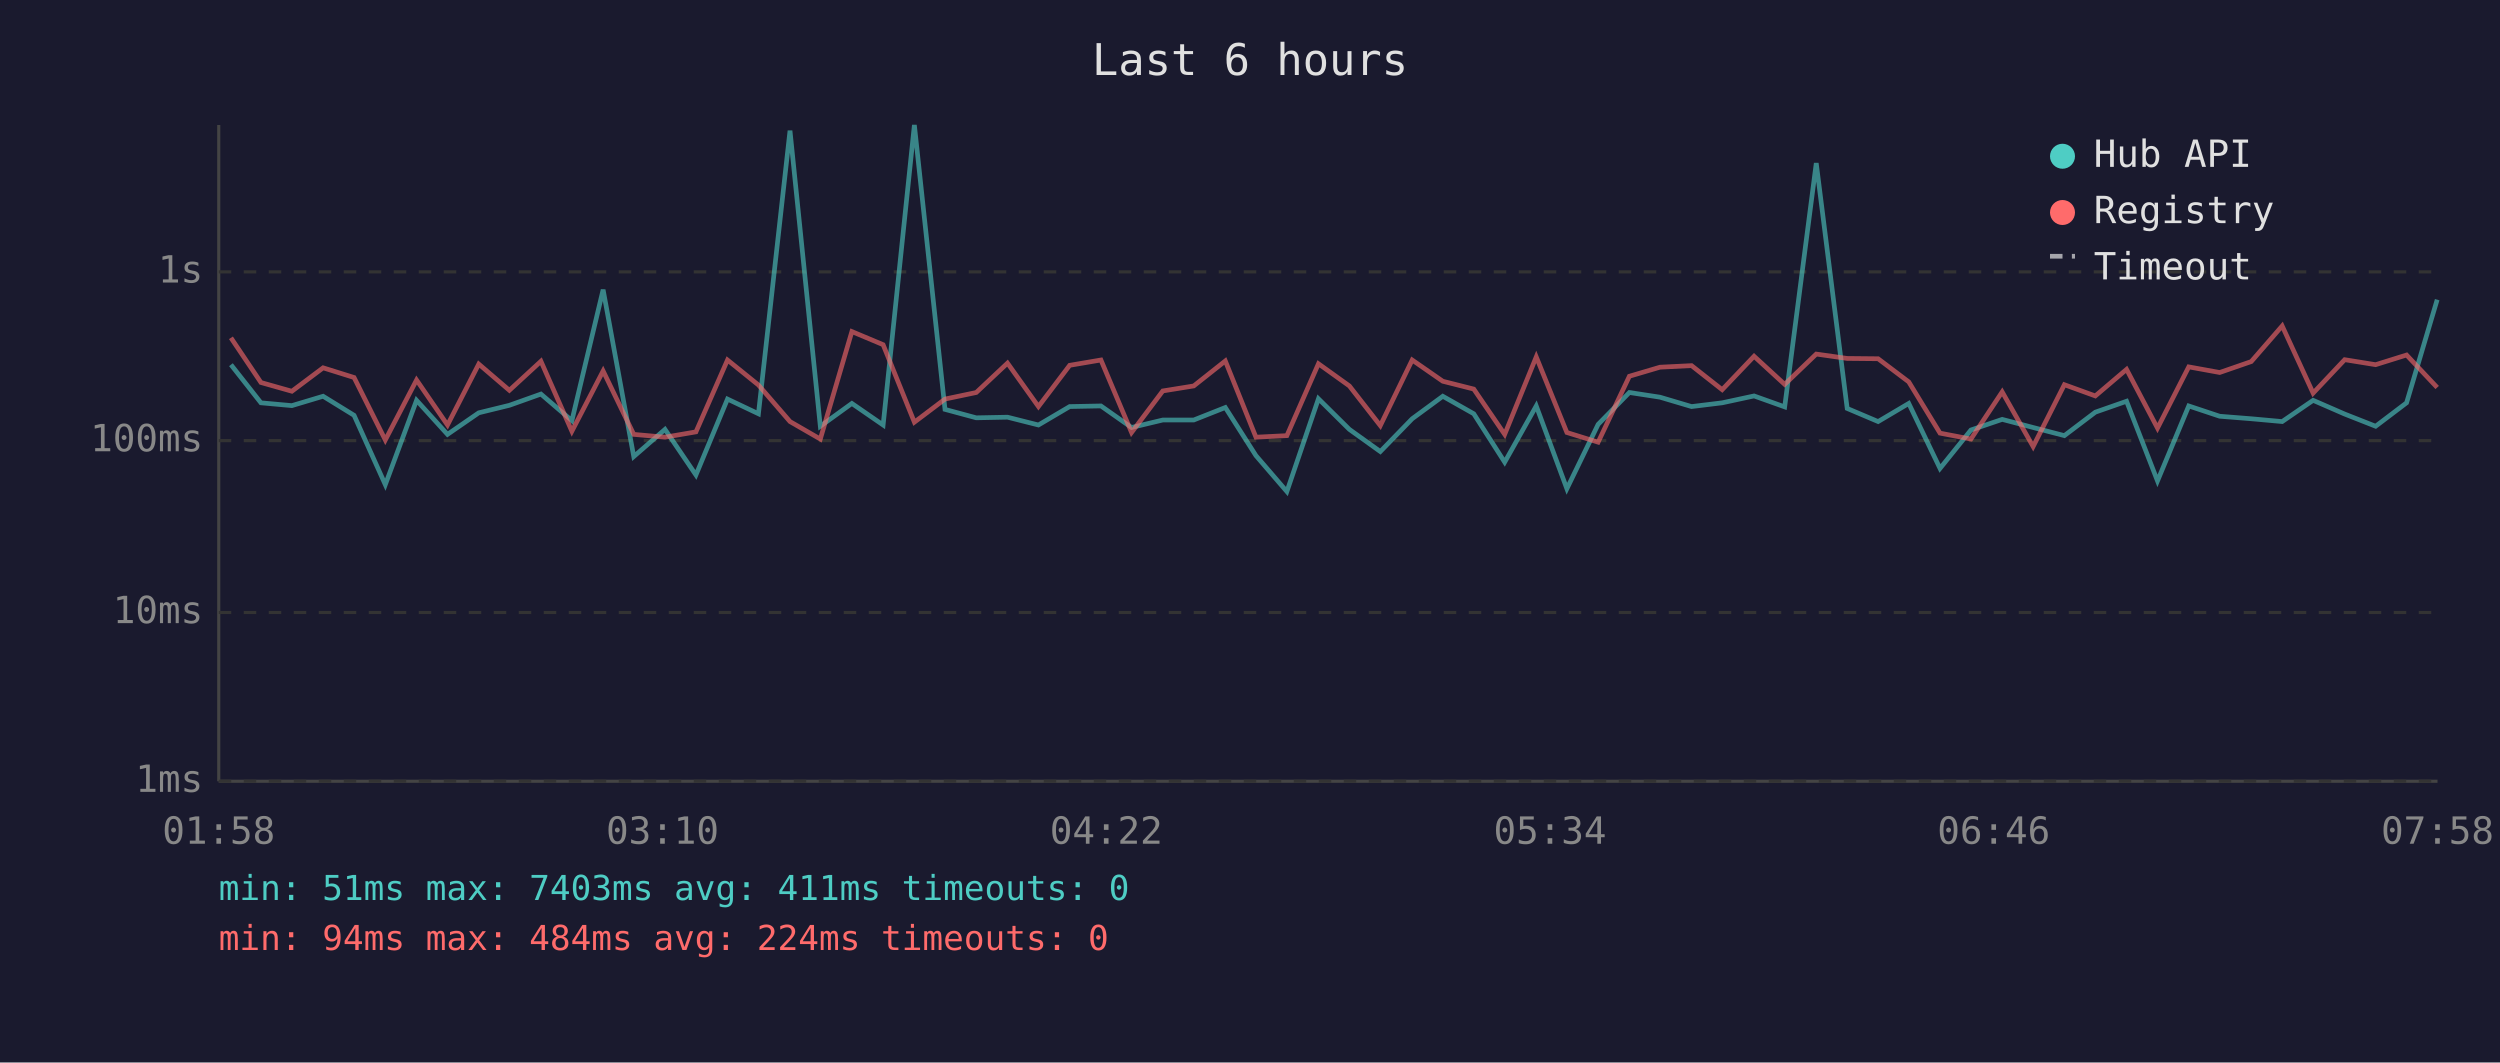
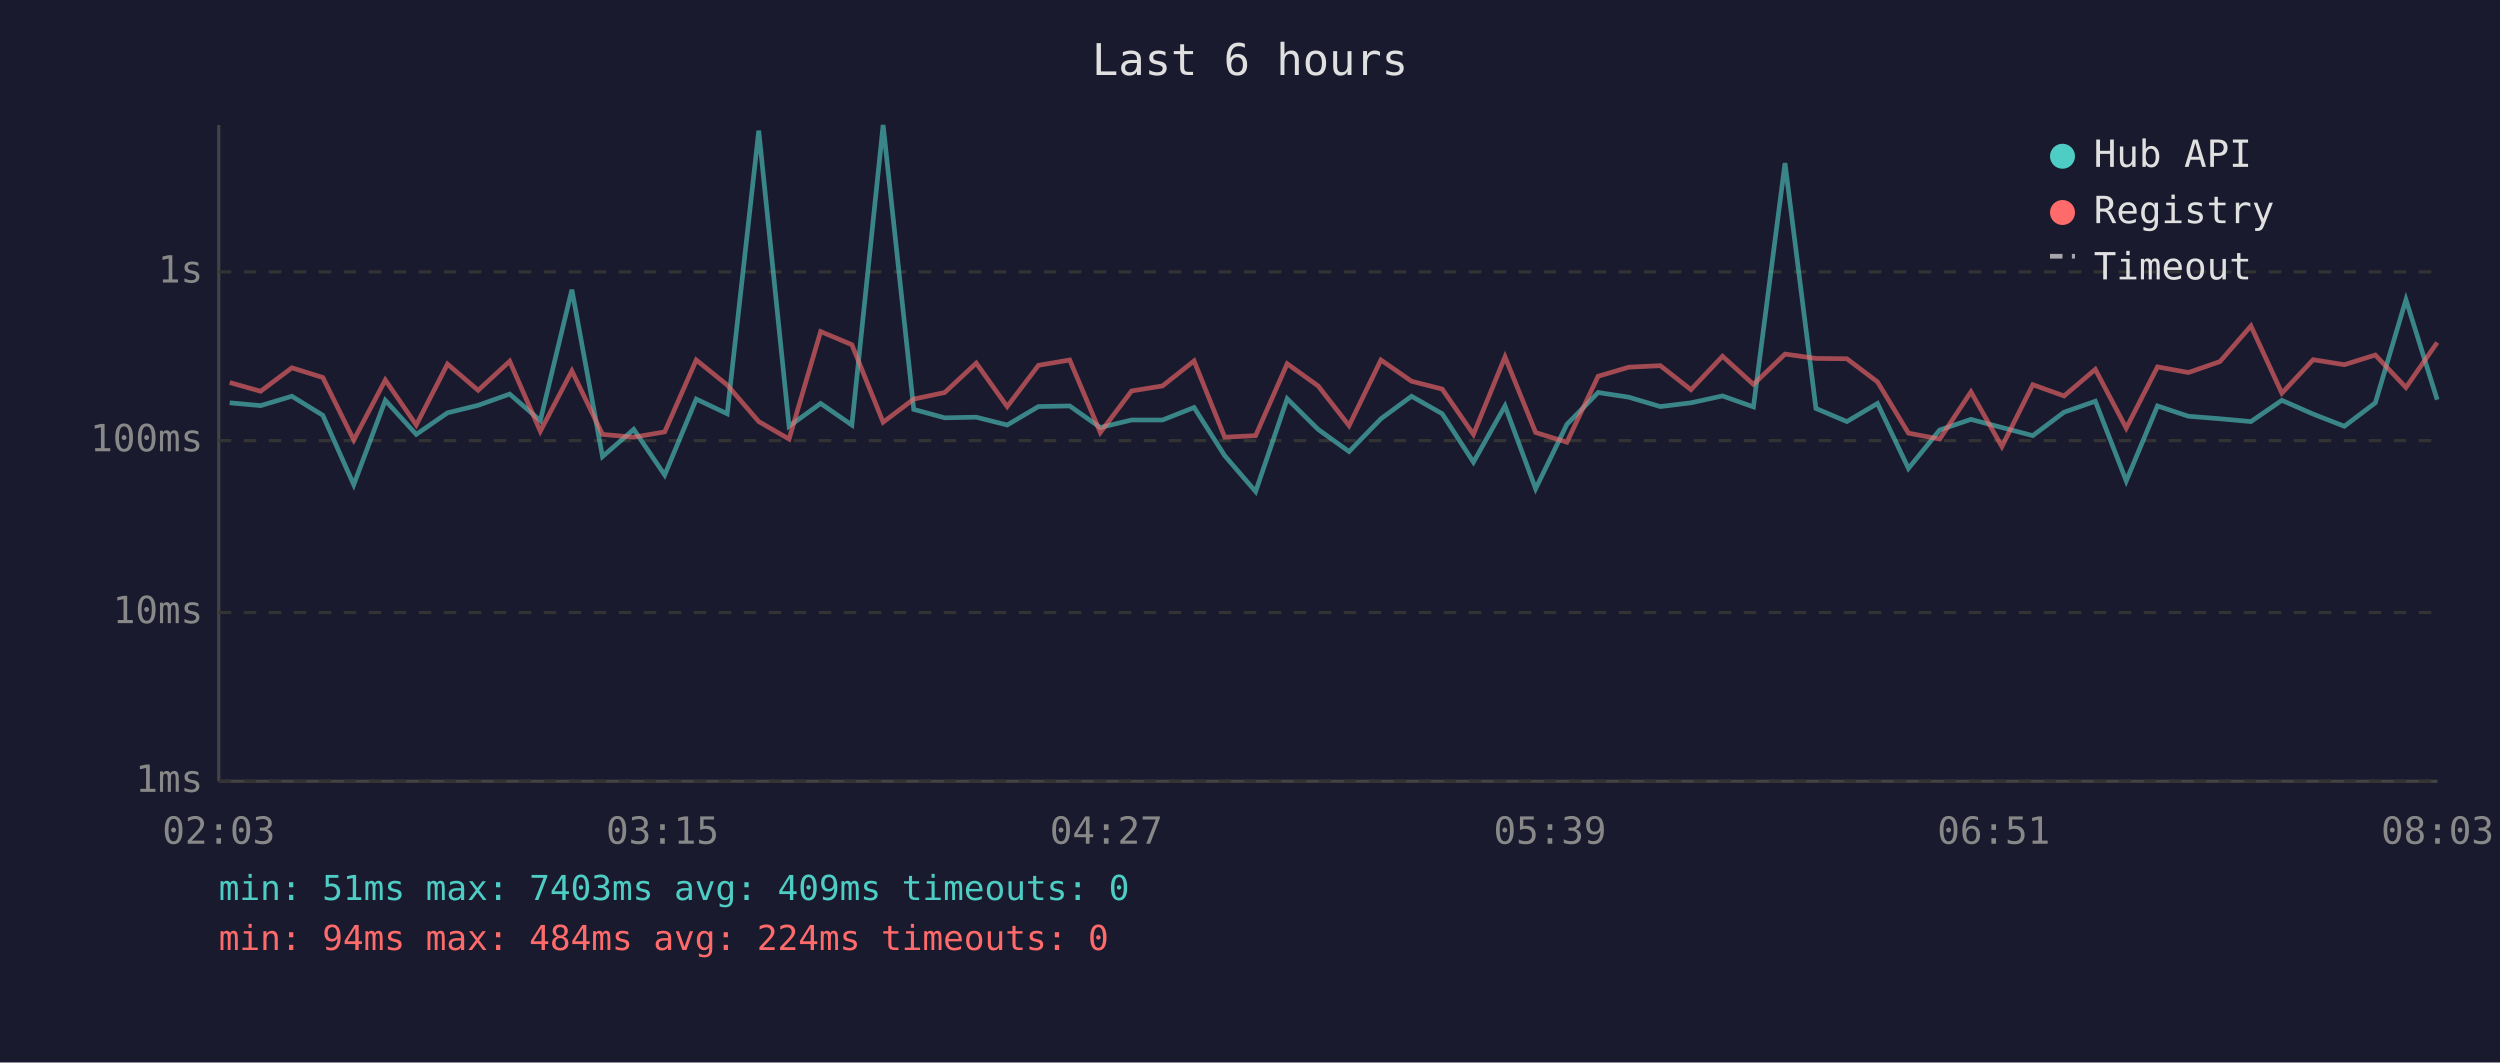
<svg xmlns="http://www.w3.org/2000/svg" viewBox="0 0 800 340" font-family="monospace" font-size="12">
  <rect width="800" height="340" fill="#1a1a2e" />
  <text x="400" y="24" fill="#e0e0e0" font-size="14" text-anchor="middle">Last 6 hours</text>
  <line x1="70" y1="40" x2="70" y2="250" stroke="#444" stroke-width="1" />
  <line x1="70" y1="250" x2="780" y2="250" stroke="#444" stroke-width="1" />
  <line x1="70" y1="250" x2="780" y2="250" stroke="#333" stroke-width="1" stroke-dasharray="4" />
  <text x="65" y="250" fill="#888" text-anchor="end" dominant-baseline="middle">1ms</text>
  <line x1="70" y1="196" x2="780" y2="196" stroke="#333" stroke-width="1" stroke-dasharray="4" />
  <text x="65" y="196" fill="#888" text-anchor="end" dominant-baseline="middle">10ms</text>
  <line x1="70" y1="141" x2="780" y2="141" stroke="#333" stroke-width="1" stroke-dasharray="4" />
  <text x="65" y="141" fill="#888" text-anchor="end" dominant-baseline="middle">100ms</text>
  <line x1="70" y1="87" x2="780" y2="87" stroke="#333" stroke-width="1" stroke-dasharray="4" />
  <text x="65" y="87" fill="#888" text-anchor="end" dominant-baseline="middle">1s</text>
-   <text x="70" y="270" fill="#888" text-anchor="middle">01:58</text>
-   <text x="212" y="270" fill="#888" text-anchor="middle">03:10</text>
-   <text x="354" y="270" fill="#888" text-anchor="middle">04:22</text>
-   <text x="496" y="270" fill="#888" text-anchor="middle">05:34</text>
-   <text x="638" y="270" fill="#888" text-anchor="middle">06:46</text>
-   <text x="780" y="270" fill="#888" text-anchor="middle">07:58</text>
-   <polyline points="73.9,116.7 83.5,128.9 93.4,129.8 103.4,126.8 113.3,132.9 123.3,155.1 133.3,128.1 143.2,139.0 153.2,132.1 163.0,129.7 173.1,126.1 183.0,134.6 193.0,92.7 202.8,146.1 212.8,137.4 222.7,152.0 232.8,127.7 242.7,132.4 252.8,41.8 262.5,136.4 272.6,129.1 282.6,136.0 292.6,40.0 302.4,131.0 312.4,133.7 322.4,133.5 332.3,136.0 342.3,130.1 352.3,129.9 362.1,136.8 372.1,134.4 382.0,134.4 392.1,130.4 401.9,145.8 411.8,157.3 421.9,127.6 431.8,137.4 441.7,144.5 451.9,134.0 461.7,126.8 471.6,132.4 481.5,147.9 491.6,129.9 501.4,156.4 511.4,135.8 521.4,125.6 531.2,127.1 541.3,130.1 551.1,128.9 561.3,126.7 571.1,130.2 581.2,52.2 591.1,130.7 601.0,134.9 610.8,129.1 620.8,149.9 630.7,137.6 640.7,134.2 650.6,136.8 660.6,139.4 670.5,131.9 680.5,128.4 690.4,153.9 700.4,129.9 710.3,133.2 720.4,134.0 730.3,134.9 740.2,128.1 750.3,132.5 760.2,136.4 770.1,128.9 779.9,95.9" fill="none" stroke="#4ecdc4" stroke-width="1.5" opacity="0.6" />
-   <polyline points="73.9,108.1 83.5,122.4 93.4,125.2 103.4,117.7 113.3,120.8 123.3,140.8 133.3,121.6 143.2,136.0 153.2,116.5 163.0,124.9 173.1,115.6 183.0,138.0 193.0,118.7 202.8,139.0 212.8,139.9 222.7,138.2 232.8,115.2 242.7,123.2 252.8,134.9 262.5,140.5 272.6,106.1 282.6,110.3 292.6,135.1 302.4,127.7 312.4,125.6 322.4,116.2 332.3,130.1 342.3,116.9 352.3,115.2 362.1,138.4 372.1,125.1 382.0,123.5 392.1,115.5 401.9,139.9 411.8,139.4 421.9,116.4 431.8,123.5 441.7,136.2 451.9,115.2 461.7,122.0 471.6,124.5 481.5,139.0 491.6,114.2 501.4,138.4 511.4,141.5 521.4,120.4 531.2,117.5 541.3,117.0 551.1,124.7 561.3,114.0 571.1,123.0 581.2,113.3 591.1,114.7 601.0,114.8 610.8,122.2 620.8,138.6 630.7,140.5 640.7,125.4 650.6,142.9 660.6,123.1 670.5,126.7 680.5,118.2 690.4,137.0 700.4,117.4 710.3,119.2 720.4,115.7 730.3,104.3 740.2,125.8 750.3,115.1 760.2,116.7 770.1,113.6 779.9,124.0" fill="none" stroke="#ff6b6b" stroke-width="1.5" opacity="0.6" />
+   <text x="70" y="270" fill="#888" text-anchor="middle">02:03</text>
+   <text x="212" y="270" fill="#888" text-anchor="middle">03:15</text>
+   <text x="354" y="270" fill="#888" text-anchor="middle">04:27</text>
+   <text x="496" y="270" fill="#888" text-anchor="middle">05:39</text>
+   <text x="638" y="270" fill="#888" text-anchor="middle">06:51</text>
+   <text x="780" y="270" fill="#888" text-anchor="middle">08:03</text>
+   <polyline points="73.5,128.9 83.4,129.8 93.4,126.8 103.3,132.9 113.2,155.1 123.3,128.1 133.2,139.0 143.2,132.1 153.0,129.7 163.1,126.1 172.9,134.6 183.0,92.7 192.8,146.1 202.8,137.4 212.7,152.0 222.8,127.7 232.7,132.4 242.8,41.8 252.5,136.4 262.6,129.1 272.6,136.0 282.6,40.0 292.4,131.0 302.3,133.7 312.4,133.5 322.3,136.0 332.3,130.1 342.3,129.9 352.1,136.8 362.1,134.4 372.0,134.4 382.1,130.4 391.9,145.8 401.8,157.3 411.9,127.6 421.8,137.4 431.7,144.5 441.9,134.0 451.7,126.8 461.5,132.4 471.5,147.9 481.6,129.9 491.4,156.4 501.4,135.8 511.4,125.6 521.2,127.1 531.3,130.1 541.1,128.9 551.2,126.7 561.1,130.2 571.2,52.2 581.1,130.7 591.0,134.9 600.8,129.1 610.7,149.9 620.7,137.6 630.7,134.2 640.6,136.8 650.5,139.4 660.5,131.9 670.5,128.4 680.4,153.9 690.4,129.9 700.3,133.2 710.4,134.0 720.3,134.9 730.2,128.1 740.2,132.5 750.2,136.4 760.1,128.9 769.9,95.9 779.9,127.9" fill="none" stroke="#4ecdc4" stroke-width="1.5" opacity="0.6" />
+   <polyline points="73.5,122.4 83.4,125.2 93.4,117.7 103.3,120.8 113.2,140.8 123.3,121.6 133.2,136.0 143.2,116.5 153.0,124.9 163.1,115.6 172.9,138.0 183.0,118.7 192.8,139.0 202.8,139.9 212.7,138.2 222.8,115.2 232.7,123.2 242.8,134.9 252.5,140.5 262.6,106.1 272.6,110.3 282.6,135.1 292.4,127.7 302.3,125.6 312.4,116.2 322.3,130.1 332.3,116.9 342.3,115.2 352.1,138.4 362.1,125.1 372.0,123.5 382.1,115.5 391.9,139.9 401.8,139.4 411.9,116.4 421.8,123.5 431.7,136.2 441.9,115.2 451.7,122.0 461.5,124.5 471.5,139.0 481.6,114.2 491.4,138.4 501.4,141.5 511.4,120.4 521.2,117.5 531.3,117.0 541.1,124.7 551.2,114.0 561.1,123.0 571.2,113.3 581.1,114.7 591.0,114.8 600.8,122.2 610.7,138.6 620.7,140.5 630.7,125.4 640.6,142.9 650.5,123.1 660.5,126.7 670.5,118.2 680.4,137.0 690.4,117.4 700.3,119.2 710.4,115.7 720.3,104.3 730.2,125.8 740.2,115.1 750.2,116.7 760.1,113.6 769.9,124.0 779.9,109.6" fill="none" stroke="#ff6b6b" stroke-width="1.5" opacity="0.6" />
  <circle cx="660" cy="50" r="4" fill="#4ecdc4" />
  <text x="670" y="50" fill="#e0e0e0" dominant-baseline="middle">Hub API</text>
  <circle cx="660" cy="68" r="4" fill="#ff6b6b" />
  <text x="670" y="68" fill="#e0e0e0" dominant-baseline="middle">Registry</text>
  <line x1="656" y1="82" x2="664" y2="82" stroke="#e0e0e0" stroke-width="1.5" stroke-dasharray="4,3" opacity="0.7" />
  <text x="670" y="86" fill="#e0e0e0" dominant-baseline="middle">Timeout</text>
-   <text x="70" y="288" fill="#4ecdc4" font-size="11">min: 51ms  max: 7403ms  avg: 411ms  timeouts: 0</text>
+   <text x="70" y="288" fill="#4ecdc4" font-size="11">min: 51ms  max: 7403ms  avg: 409ms  timeouts: 0</text>
  <text x="70" y="304" fill="#ff6b6b" font-size="11">min: 94ms  max: 484ms  avg: 224ms  timeouts: 0</text>
</svg>
